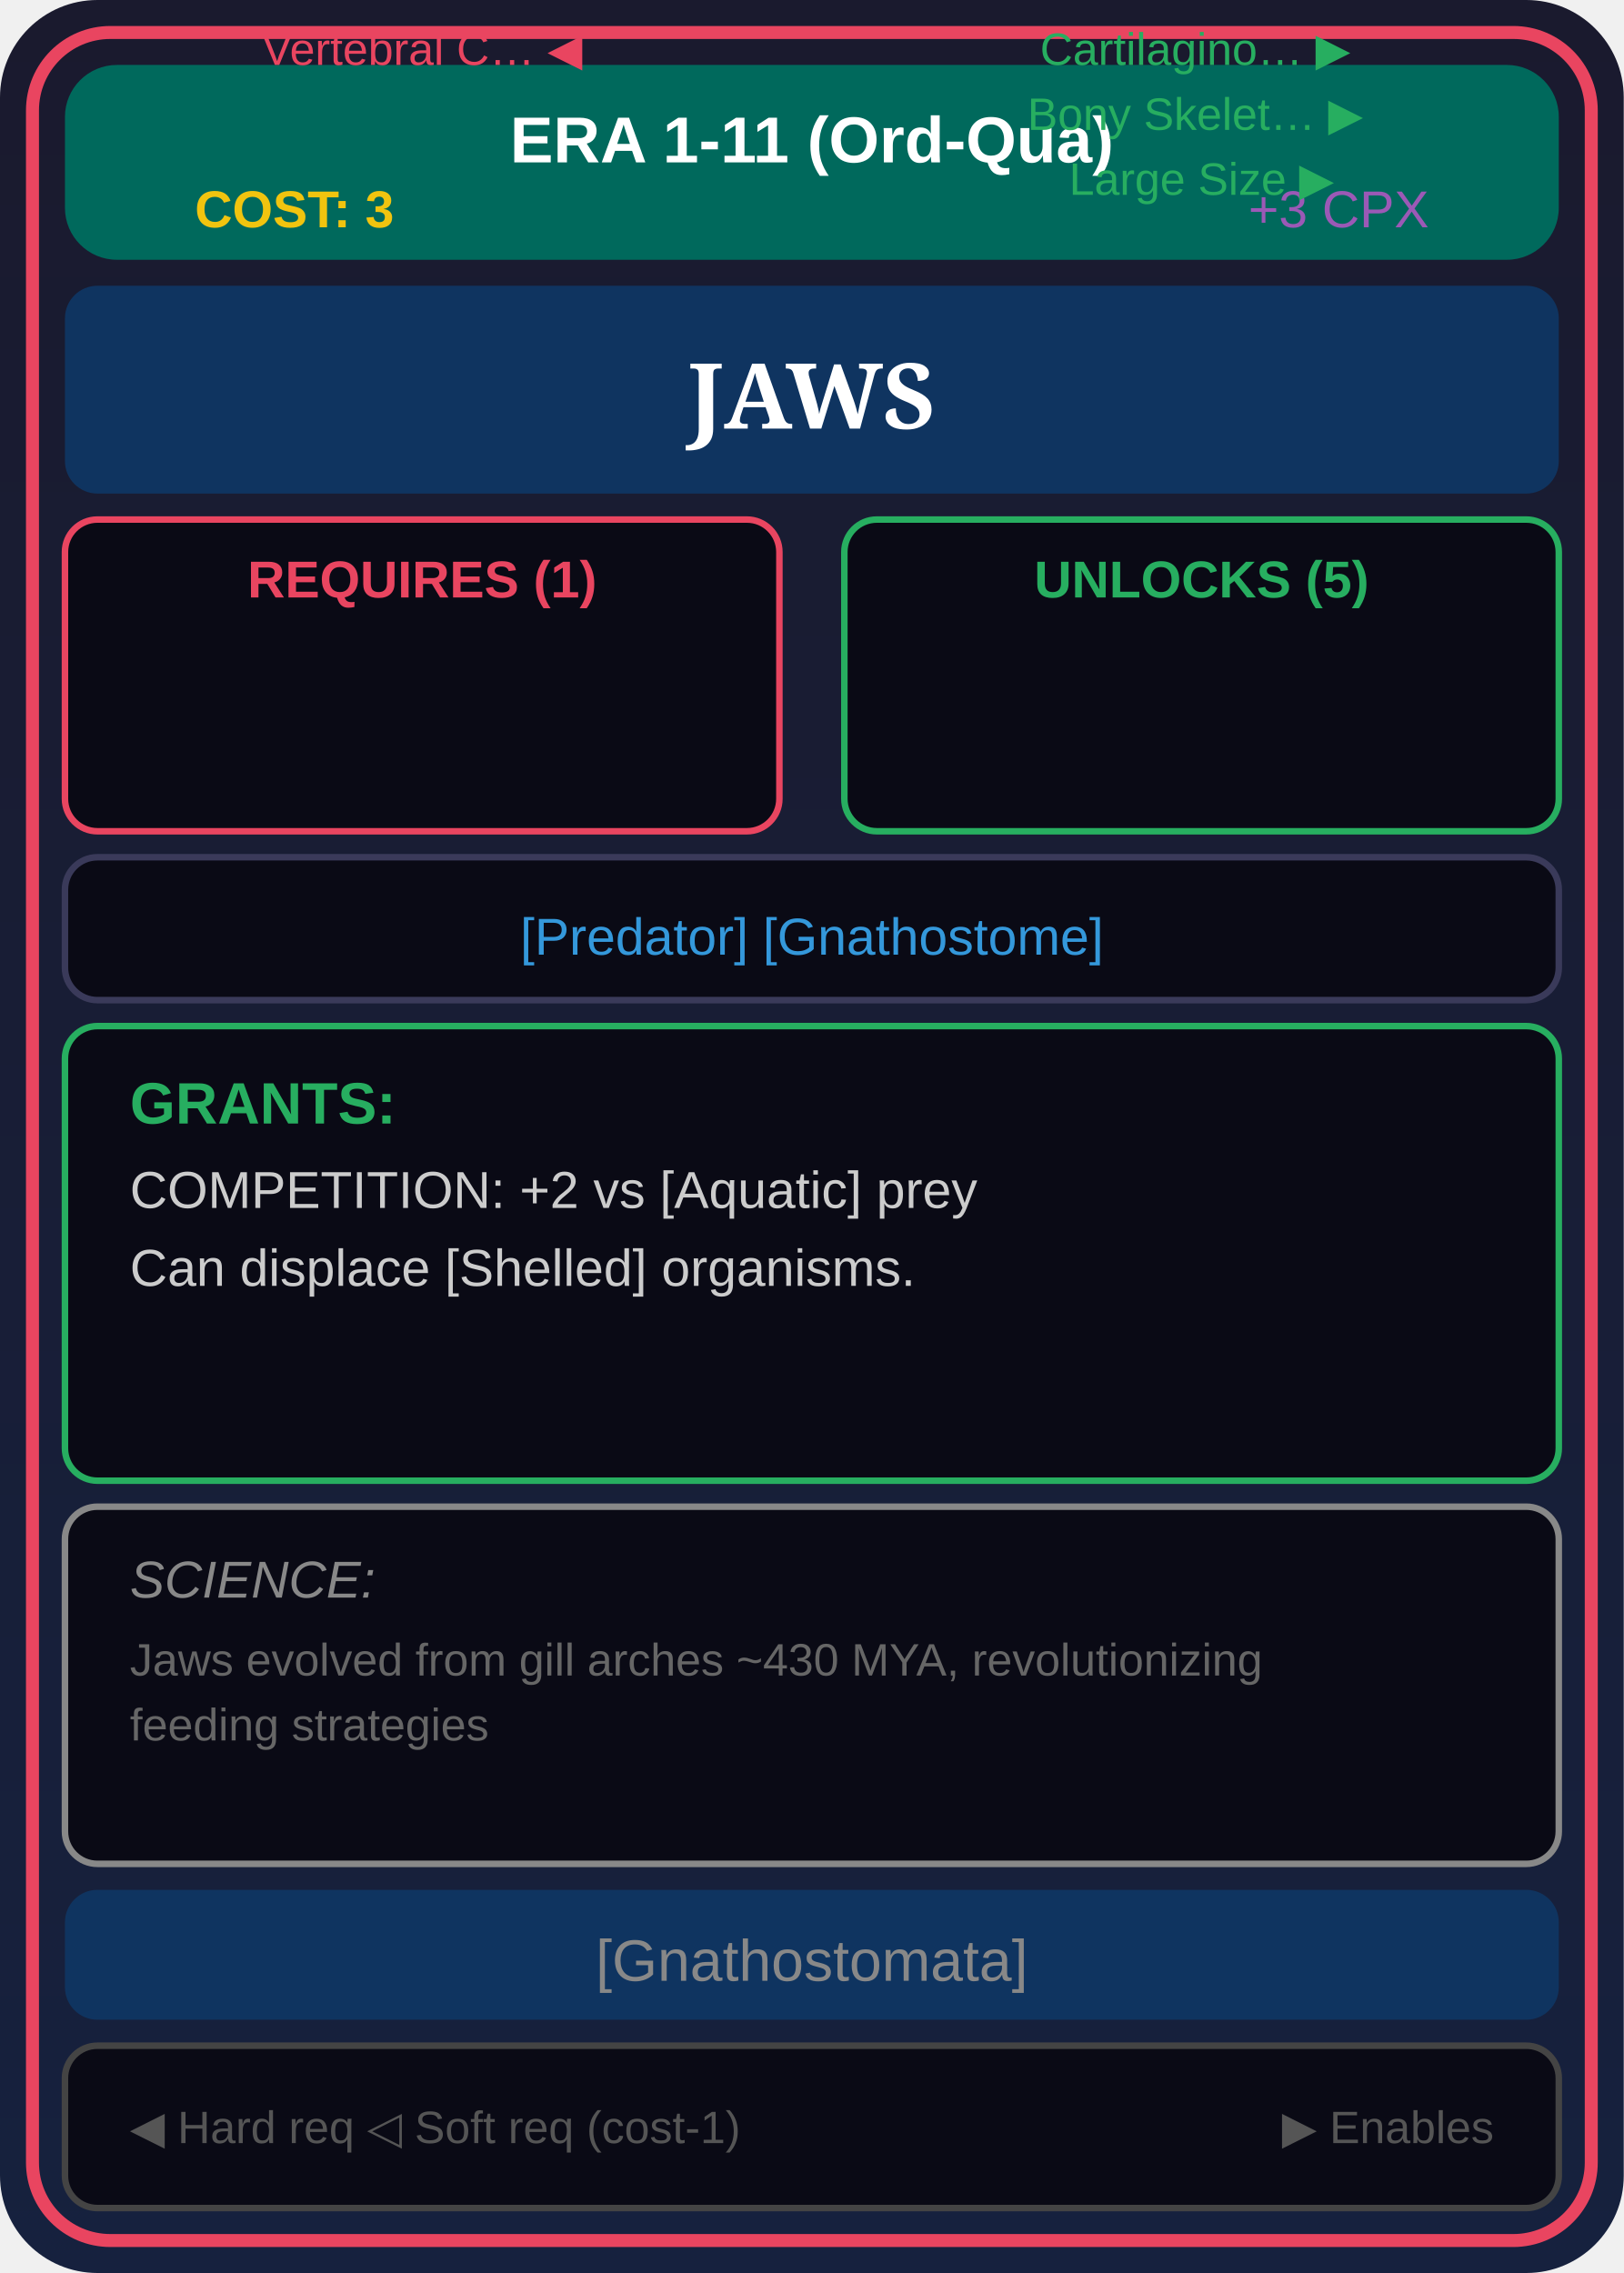
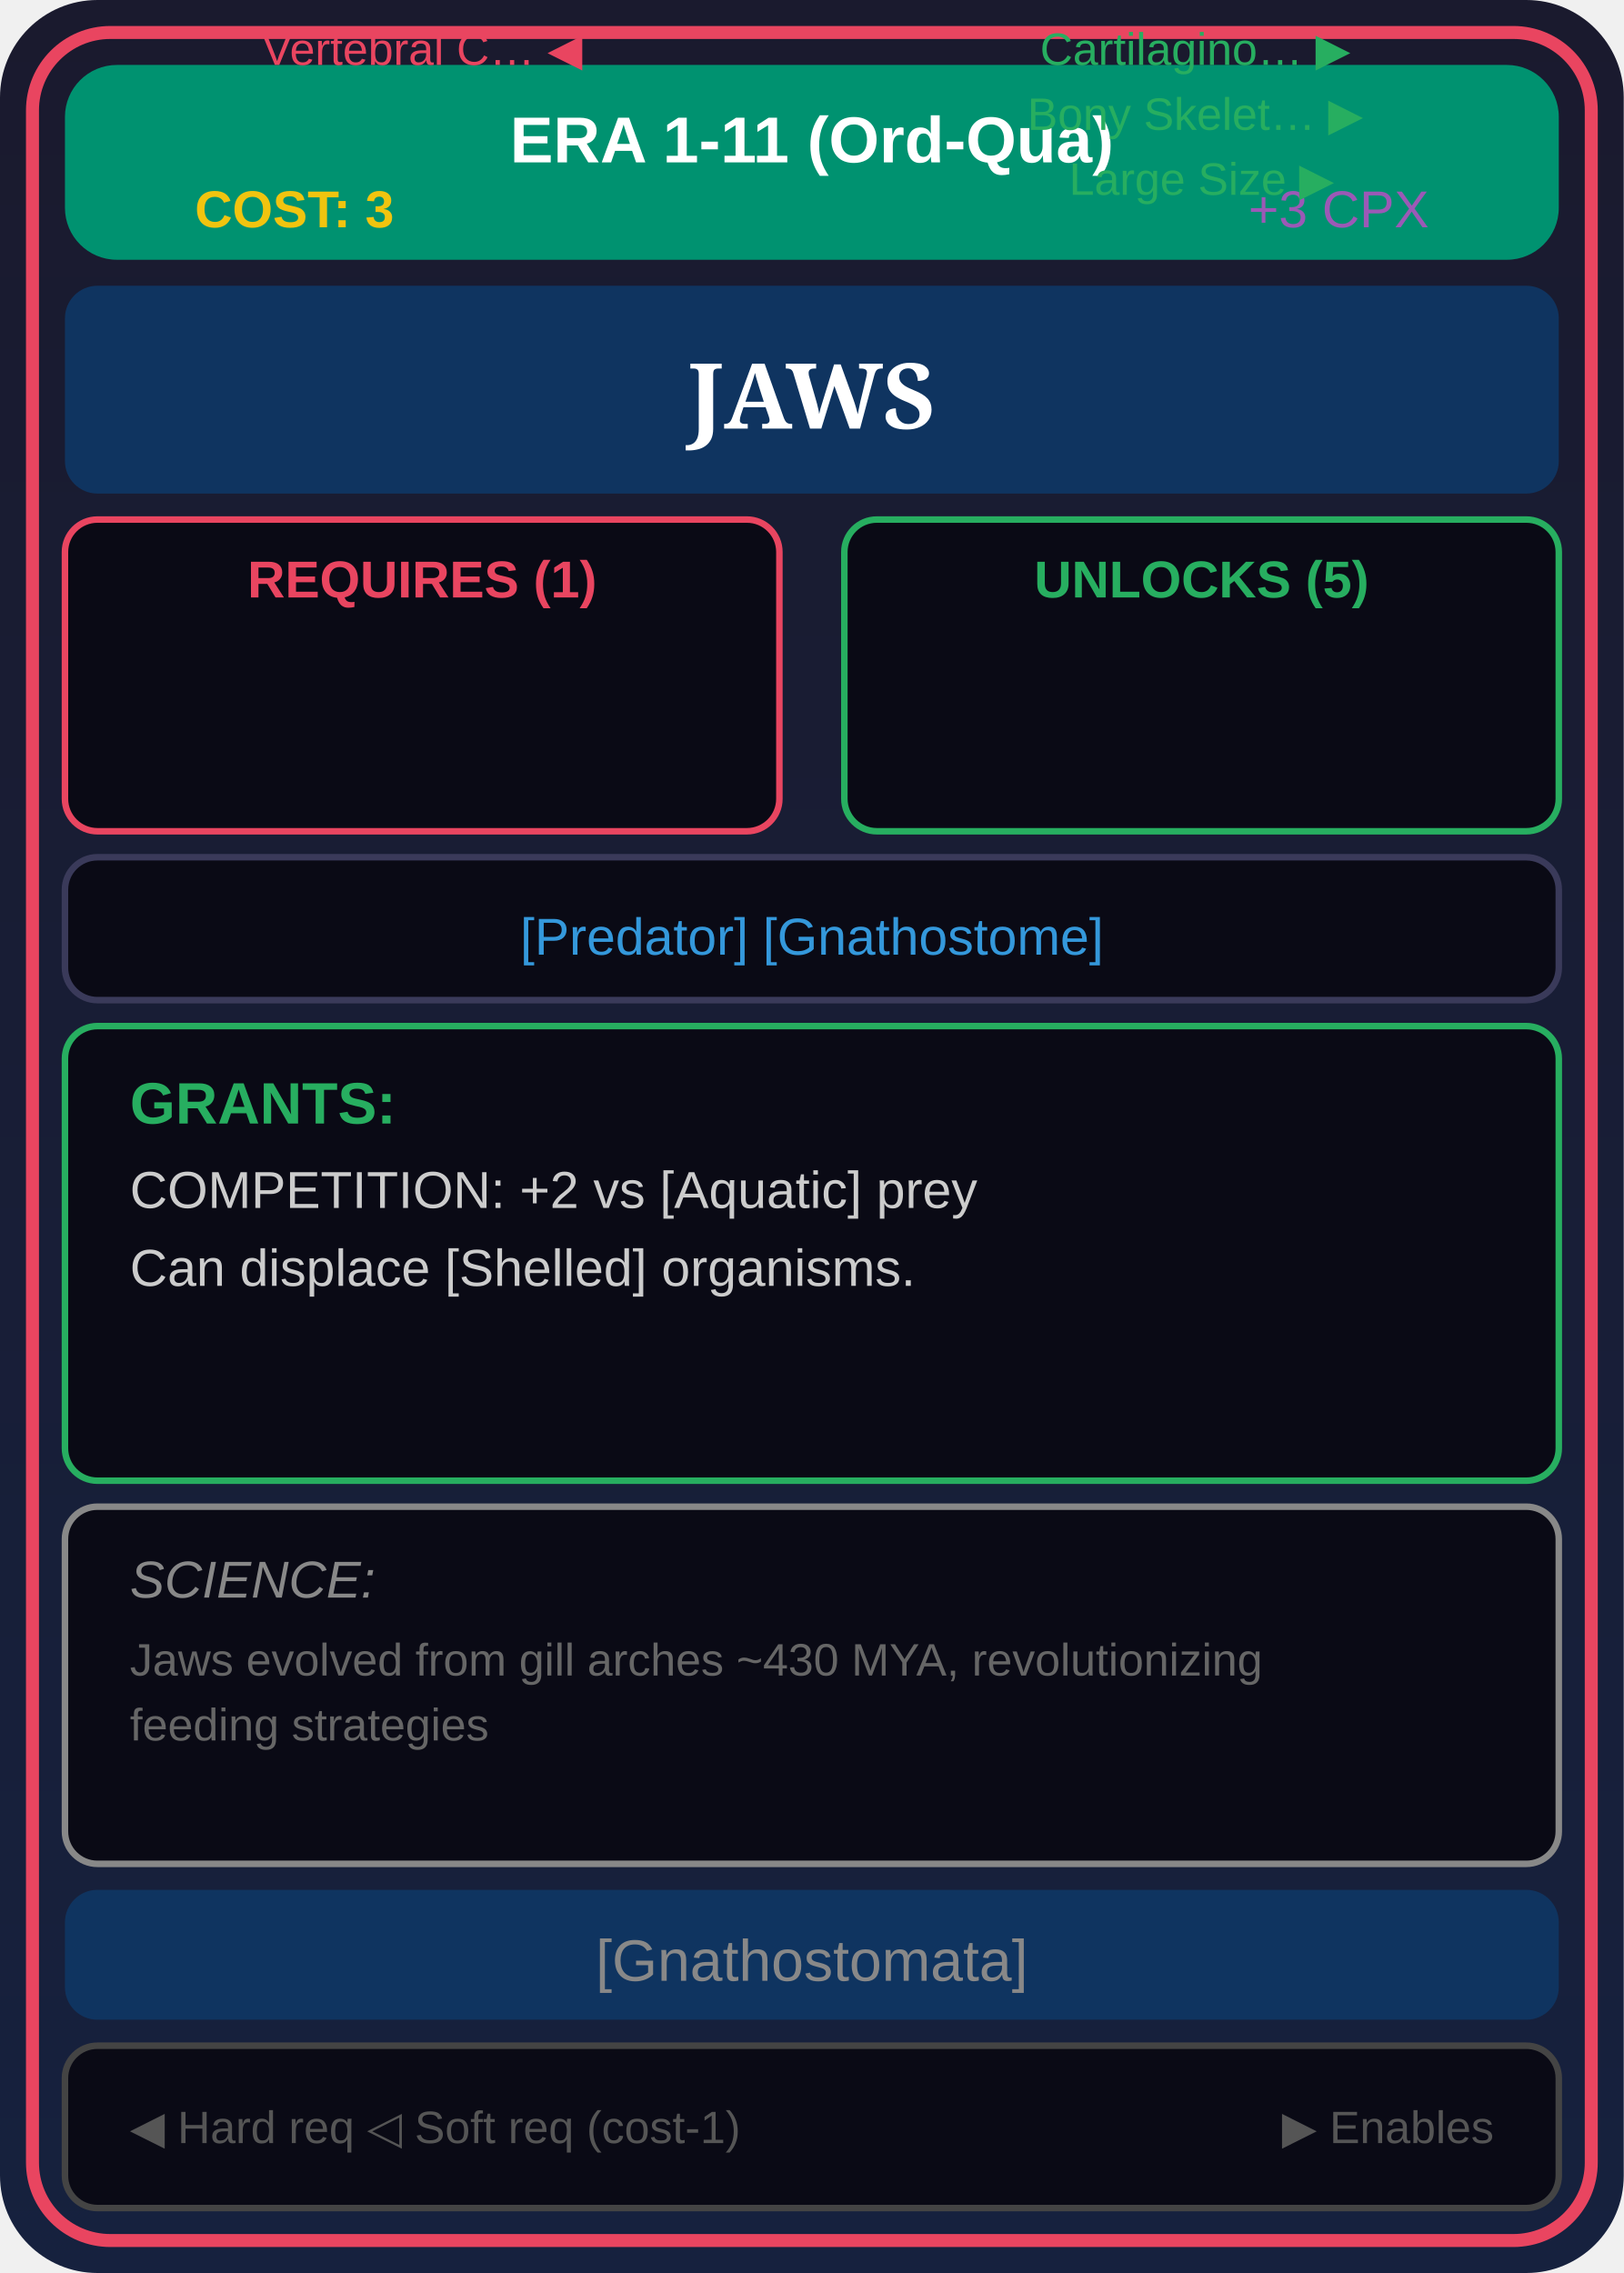
<svg xmlns="http://www.w3.org/2000/svg" viewBox="0 0 250 350" width="250" height="350">
  <defs>
    <linearGradient id="cardBg" x1="0%" y1="0%" x2="0%" y2="100%">
      <stop offset="0%" style="stop-color:#1a1a2e" />
      <stop offset="100%" style="stop-color:#16213e" />
    </linearGradient>
    <linearGradient id="eraGrad" x1="0%" y1="0%" x2="100%" y2="0%">
-       <stop offset="0%" style="stop-color:#00695c" />
-       <stop offset="100%" style="stop-color:#00695c" />
+       <stop offset="0%" style="stop-color:#009270" />
+       <stop offset="100%" style="stop-color:#009270" />
    </linearGradient>
  </defs>
  <rect width="250" height="350" fill="url(#cardBg)" rx="15" />
  <rect x="5" y="5" width="240" height="340" fill="none" stroke="#e94560" stroke-width="2" rx="12" />
  <rect x="10" y="10" width="230" height="30" fill="url(#eraGrad)" rx="8" />
-   <text x="125" y="25" font-family="Arial" font-size="10" fill="#fff" text-anchor="middle" font-weight="bold">ERA 1-11 (Ord-Qua)</text>
+   <text x="125" y="25" font-family="Arial" font-size="10" fill="#ffffff" text-anchor="middle" font-weight="bold">ERA 1-11 (Ord-Qua)</text>
  <text x="30" y="35" font-family="Arial" font-size="8" fill="#f1c40f" font-weight="bold">COST: 3</text>
  <text x="220" y="35" font-family="Arial" font-size="8" fill="#9b59b6" text-anchor="end">+3 CPX</text>
  <rect x="10" y="44" width="230" height="32" fill="#0f3460" rx="5" />
  <text x="125" y="66" font-family="Georgia" font-size="14" fill="#fff" text-anchor="middle" font-weight="bold">JAWS</text>
  <rect x="10" y="80" width="110" height="48" fill="#0a0a15" stroke="#e94560" rx="5" />
  <text x="65" y="92" font-family="Arial" font-size="8" fill="#e94560" text-anchor="middle" font-weight="bold">REQUIRES (1)</text>
  <text font-family="Arial" font-size="7" text-anchor="middle">
    <tspan x="65" dy="10" fill="#e94560">Vertebral C… ◀</tspan>
  </text>
  <rect x="130" y="80" width="110" height="48" fill="#0a0a15" stroke="#27ae60" rx="5" />
  <text x="185" y="92" font-family="Arial" font-size="8" fill="#27ae60" text-anchor="middle" font-weight="bold">UNLOCKS (5)</text>
  <text font-family="Arial" font-size="7" text-anchor="middle">
    <tspan x="185" dy="10" fill="#27ae60">Cartilagino… ▶</tspan>
    <tspan x="185" dy="10" fill="#27ae60">Bony Skelet… ▶</tspan>
    <tspan x="185" dy="10" fill="#27ae60">Large Size ▶</tspan>
  </text>
  <rect x="10" y="132" width="230" height="22" fill="#0a0a15" stroke="#3a3a5a" rx="5" />
  <text x="125" y="147" font-family="Arial" font-size="8" fill="#3498db" text-anchor="middle">[Predator] [Gnathostome]</text>
  <rect x="10" y="158" width="230" height="70" fill="#0a0a15" stroke="#27ae60" rx="5" />
  <text x="20" y="173" font-family="Arial" font-size="9" fill="#27ae60" font-weight="bold">GRANTS:</text>
  <text x="20" y="186" font-family="Arial" font-size="8" fill="#ccc">COMPETITION: +2 vs [Aquatic] prey</text>
  <text x="20" y="198" font-family="Arial" font-size="8" fill="#ccc">Can displace [Shelled] organisms.</text>
  <text x="20" y="210" font-family="Arial" font-size="8" fill="#ccc" />
  <rect x="10" y="232" width="230" height="55" fill="#0a0a15" stroke="#888" rx="5" />
  <text x="20" y="246" font-family="Arial" font-size="8" fill="#888" font-style="italic">SCIENCE:</text>
  <text x="20" y="258" font-family="Arial" font-size="7" fill="#666">Jaws evolved from gill arches ~430 MYA, revolutionizing</text>
  <text x="20" y="268" font-family="Arial" font-size="7" fill="#666"> feeding strategies</text>
  <rect x="10" y="291" width="230" height="20" fill="#0f3460" rx="5" />
  <text x="125" y="305" font-family="Arial" font-size="9" fill="#888" text-anchor="middle">[Gnathostomata]</text>
  <rect x="10" y="315" width="230" height="25" fill="#0a0a15" stroke="#444" rx="5" />
  <text x="20" y="330" font-family="Arial" font-size="7" fill="#555">◀ Hard req  ◁ Soft req (cost-1)</text>
  <text x="230" y="330" font-family="Arial" font-size="7" fill="#555" text-anchor="end">▶ Enables</text>
</svg>
